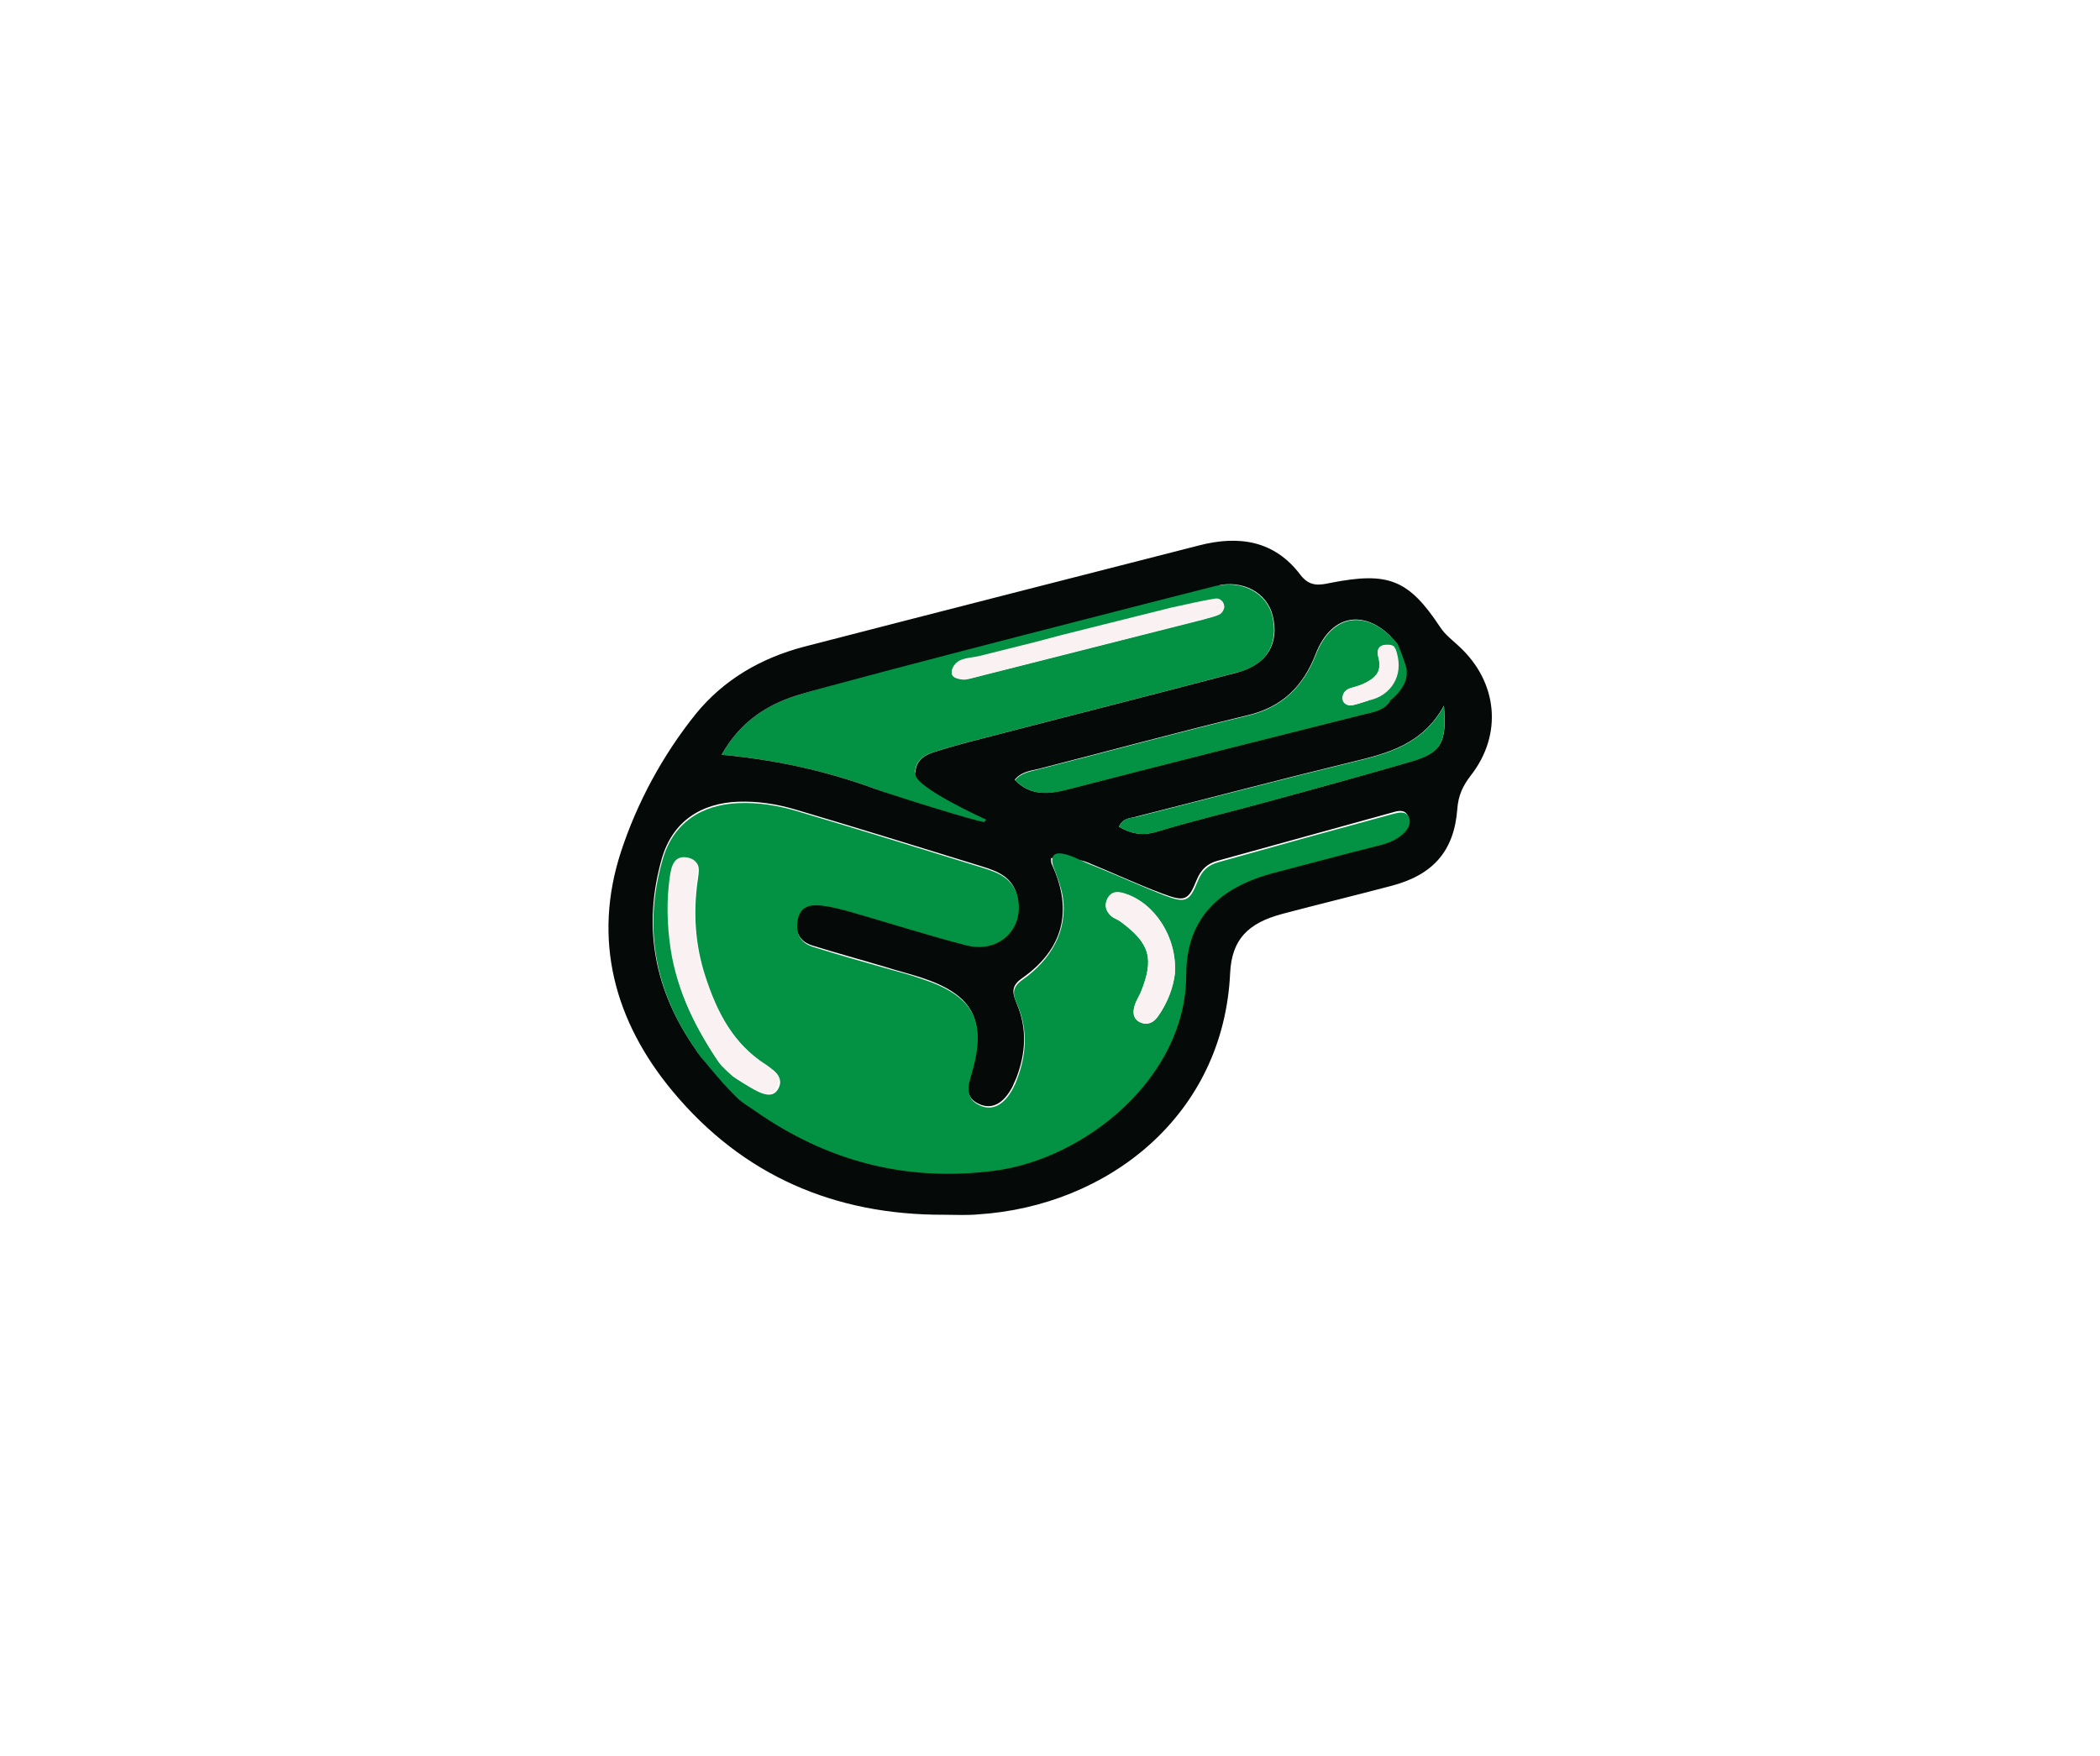
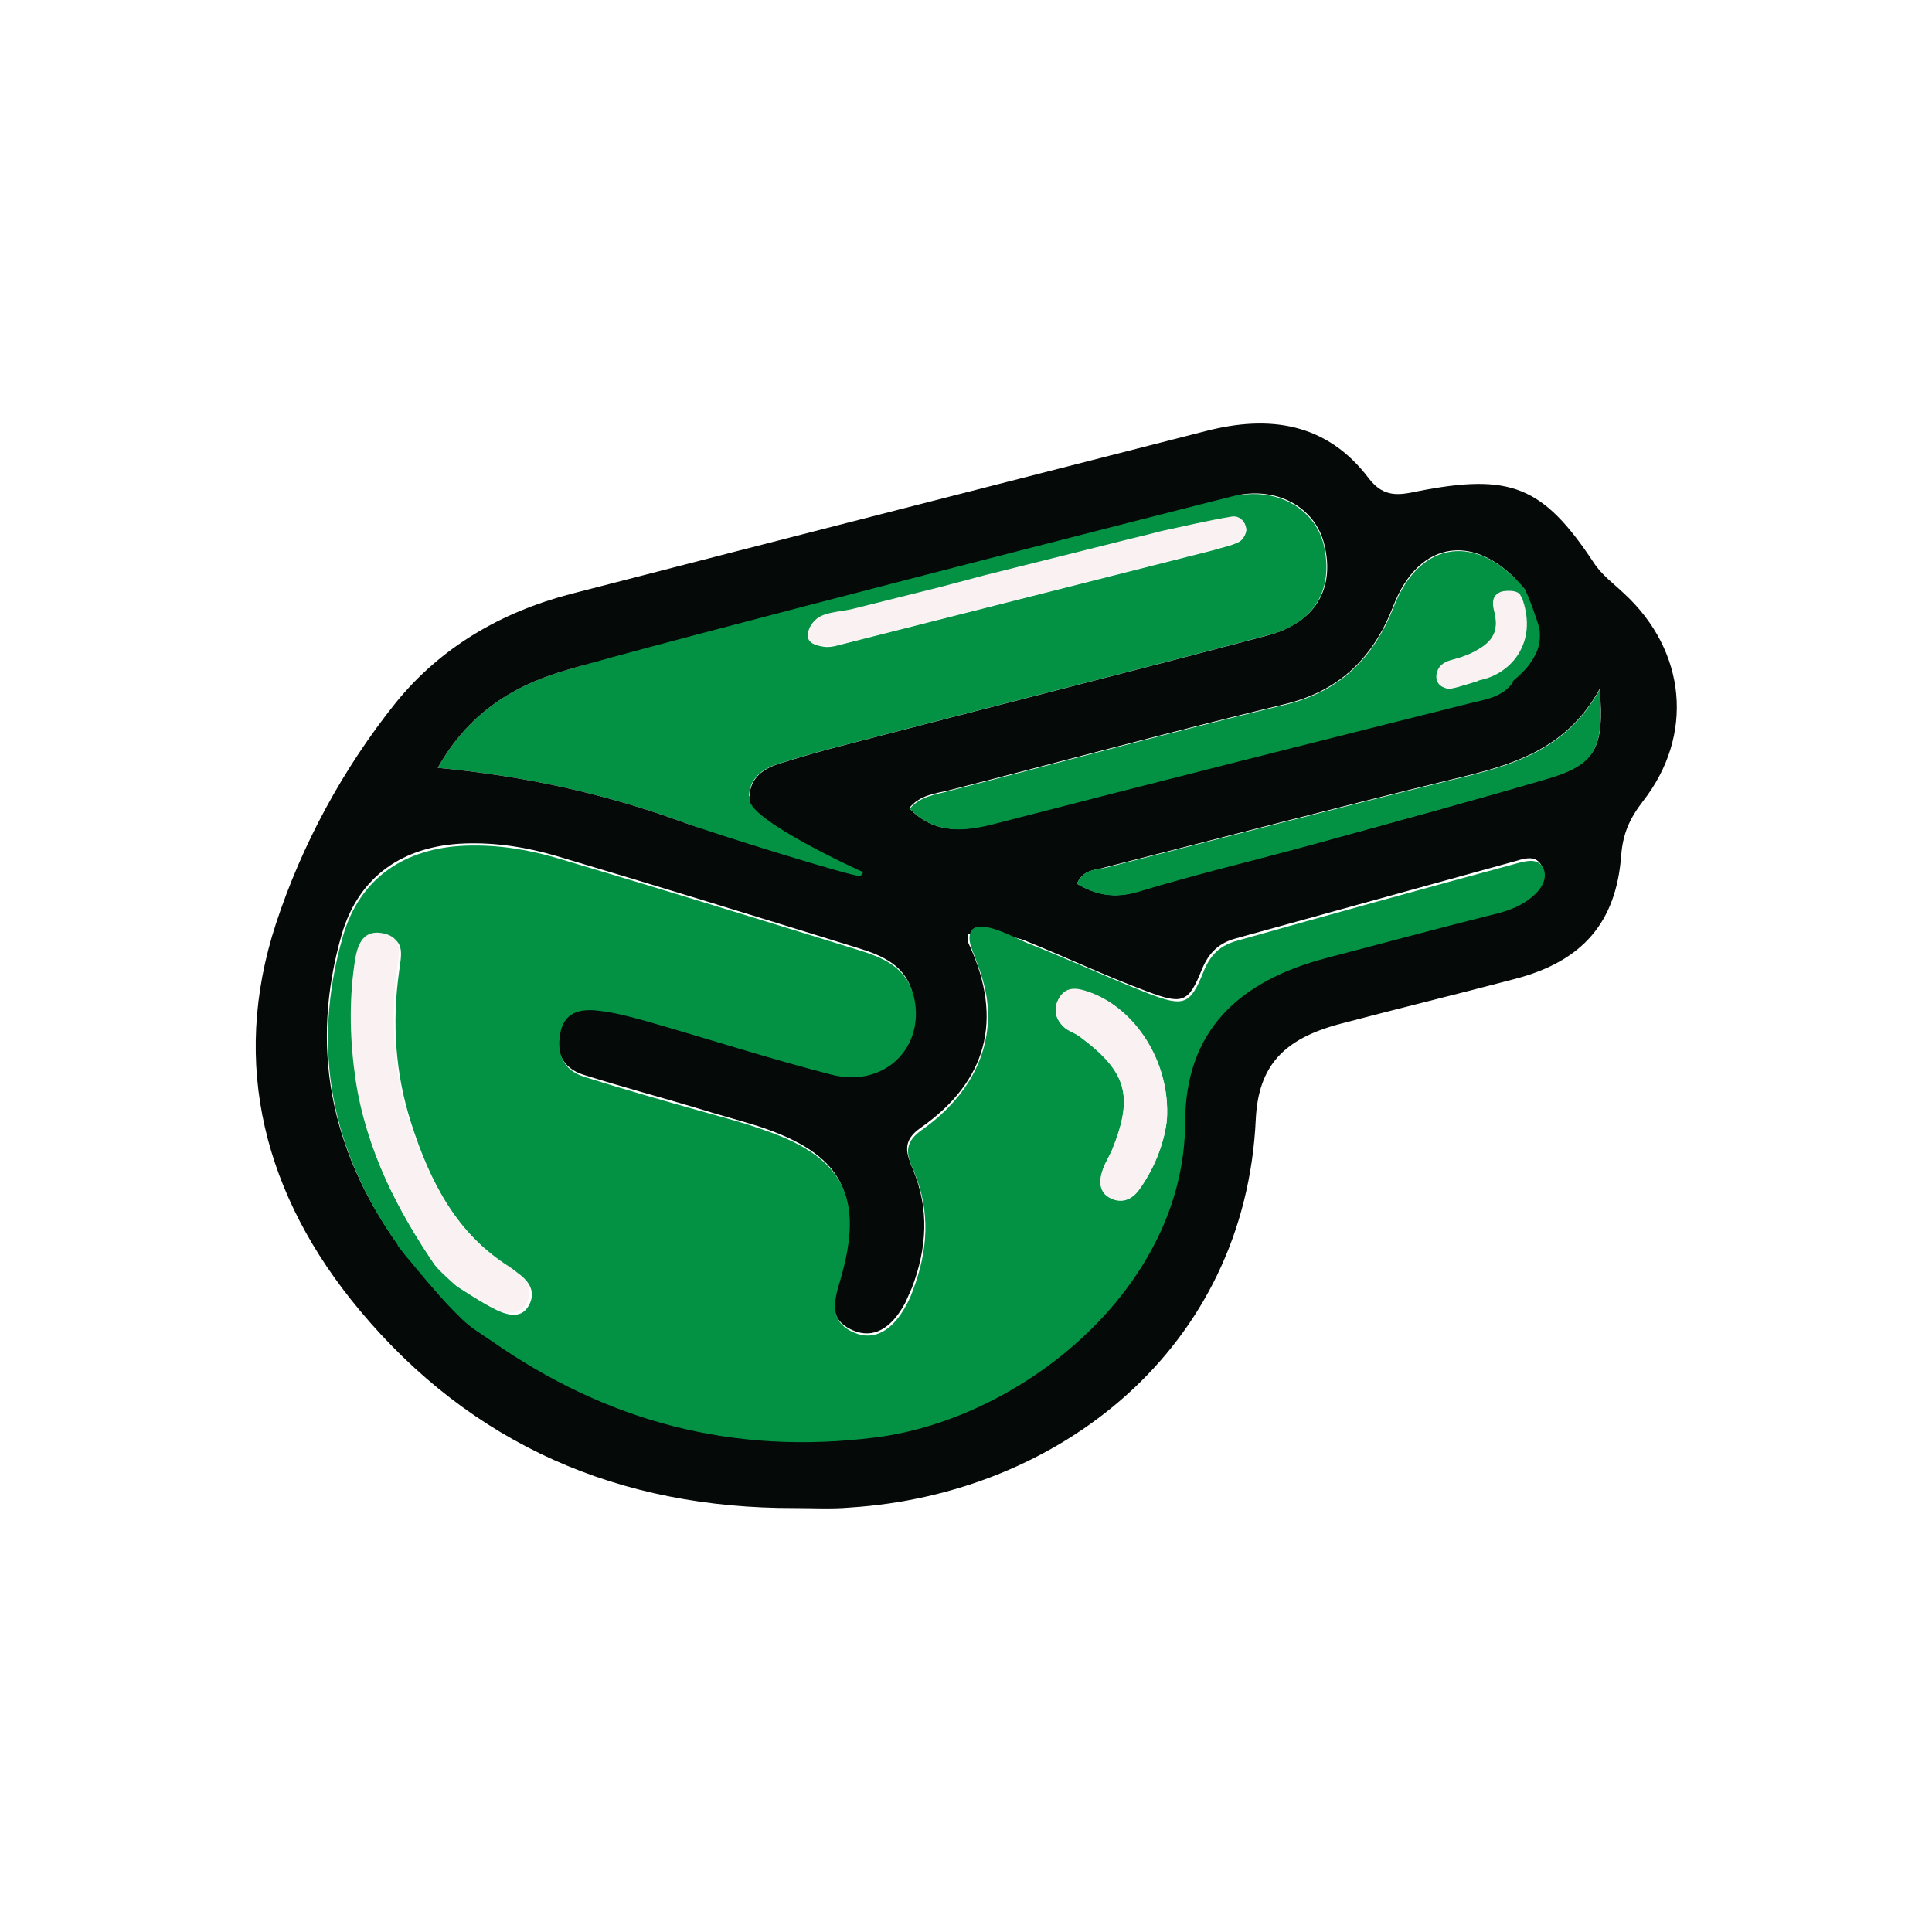
- <svg xmlns="http://www.w3.org/2000/svg" version="1.1" id="Layer_1" x="0px" y="0px" viewBox="0 0 612 511.8" style="enable-background:new 0 0 612 511.8;" xml:space="preserve">
+ <svg xmlns="http://www.w3.org/2000/svg" version="1.1" id="Layer_1" x="0px" y="0px" viewBox="0 0 350 350" style="enable-background:new 0 0 350 350;" xml:space="preserve">
  <style type="text/css">
	.st0{fill:#039144;}
	.st1{fill:#050907;}
	.st2{fill:#F9F1F2;}
</style>
  <g>
-     <polygon class="st0" points="403.1,185.6 408.4,185.6 413.6,196.8 410,201.3 407.8,204.5 403.7,207.2 400.2,207.2 398.7,204.3    401.7,200.9 405.9,196.4 403.8,190.8  " />
-     <path class="st0" d="M370.8,179.6c-1.5-6.3-8-10.2-15.3-9l-4-4.8L256,193.3l4.4,1.6c-9.4,2.2-18.6,4.9-27.8,7.7   c-8.8,2.7-16.8,7.6-22.3,17.4c15.9,1.5,30.3,4.7,44.3,9.8c2.2,0.8,4.4,1.6,6.6,2.4l0,0l24.2,9.1l5.4-2.5l-24.1-13.7   c0.1-3.1,2.3-4.9,5.2-5.8c3.8-1.2,7.6-2.3,11.5-3.3c25.7-6.7,51.5-13.2,77.2-20C369.1,193.9,372.7,187.7,370.8,179.6z M355.4,179.1   c-1.4,0.7-3.1,1-4.7,1.5c-22.1,5.6-44.2,11.2-66.3,16.8c-1.3,0.3-2.6,0.8-3.9,0.7c-4-0.5-3.5-2.3-2.2-4.2l77.8-18.7   c0.4,0.4,0.6,1,0.7,1.6C356.8,177.6,356.1,178.8,355.4,179.1z" />
-     <path class="st1" d="M275,354.1c-31.7,0.1-58.5-11.4-78.9-35.9c-17.1-20.5-23.5-44.4-15.1-70c4.7-14.3,12.1-28,21.7-40   c8.2-10.1,19.1-16.4,31.7-19.7c38.3-9.9,76.7-19.7,115-29.5c11.6-3,22-1.5,29.6,8.6c2.7,3.5,5.5,3,8.8,2.3   c16.8-3.3,22.7-1,31.9,12.9c1.5,2.3,3.6,3.8,5.5,5.6c11.3,10.4,12.8,25.7,3.4,37.7c-2.4,3.1-3.6,5.9-3.9,9.7   c-0.9,12.2-7,19.2-19.1,22.4c-10.6,2.8-21.3,5.4-31.9,8.2c-10.1,2.7-14.7,7.5-15.2,17.2c-1.9,41.7-35.8,68-73.5,70.4   C281.6,354.3,278.3,354.1,275,354.1z M232.6,202.6c-8.8,2.7-16.8,7.6-22.3,17.4c15.9,1.5,30.3,4.7,44.3,9.8   c6.2,2.3,31.1,10,32.2,9.8c0.2,0,0.4-0.5,0.6-0.7c-0.8-0.3-20.4-9.3-20.6-13.1c-0.2-3.6,2.1-5.5,5.2-6.5c3.8-1.2,7.6-2.3,11.5-3.3   c25.7-6.7,51.5-13.2,77.2-20c8.6-2.3,12.2-8.5,10.2-16.5c-1.6-6.7-8.7-10.7-16.6-8.7C349.4,172,247.5,198,232.6,202.6z    M407.2,187.6c-8.6-10.4-19.1-9.1-23.8,3.1c-3.6,9.3-9.7,15.4-19.8,17.8c-20.3,4.9-40.5,10.4-60.8,15.6c-2.5,0.6-5.1,0.8-7.1,3.2   c4.6,4.8,9.9,4.2,15.6,2.7c28.6-7.4,57.3-14.6,85.9-21.8c2.9-0.7,5.9-1.1,7.8-3.8c0.3-0.4,0.8-0.7,1.2-1.1c0.4-0.4,0.8-0.8,1.2-1.2   c0.7-0.8,1.3-1.7,1.8-2.7c0.7-1.4,0.9-2.9,0.7-4.5C409.8,194.1,407.7,188.2,407.2,187.6z M212.1,312.7c-0.8,5.9,4,8.2,7.6,10.7   c21,14.7,43.7,20.8,69.7,17.5c26.5-3.3,55.9-27.1,56-57c0-16.6,9.7-25.7,25.8-29.9c10-2.6,19.9-5.3,29.9-7.8c3-0.8,5.8-1.7,7.9-3.9   c1.2-1.3,2-2.9,1.3-4.5c-0.9-1.9-2.8-1.5-4.4-1c-17,4.7-34,9.4-51,14.1c-3,0.8-4.9,2.5-6.2,5.7c-2.4,6-3.5,6.3-9.9,3.9   c-7.5-2.8-14.7-6.2-22.1-9.2c-3.2-1.3-10.4-1.4-10.4-1.1c0,0.7,0,1.4,0.3,1.9c6.2,13.5,3.2,24.7-8.8,33.1c-3.6,2.5-2.5,4.8-1.4,7.6   c3,7.2,2.5,14.3-0.2,21.4c-0.4,0.9-0.8,1.8-1.2,2.7c-2.5,4.7-5.8,6.6-9.5,5c-4.6-2-3.5-5.7-2.5-9.4c4.5-15.3,0.6-22.6-14.7-27.6   c-3.5-1.1-7-2-10.5-3.1c-7-2.1-14.1-4-21.1-6.2c-3.8-1.2-5.1-4.1-4.4-7.9c0.7-3.9,3.7-4.5,6.9-4.1c2.9,0.4,5.9,1.1,8.7,1.9   c11.2,3.2,22.3,6.8,33.6,9.7c9.5,2.4,16.9-4.9,14.9-14c-1.2-5.4-5.5-7.2-10.1-8.6c-18.1-5.6-36.2-11.2-54.4-16.6   c-5.4-1.6-11-2.5-16.7-2.3c-11.1,0.4-19.2,5.9-22.3,16.5c-5.8,20.2-2.1,38.8,10,55.9c1.7,2.4,3.4,5.1,7.1,4.2   C210.8,311.4,211.5,312,212.1,312.7z M326.1,241c3.5,2,6.8,2.7,11,1.4c10.5-3.2,21.2-5.7,31.7-8.6c14.1-3.8,28.2-7.7,42.2-11.8   c9-2.6,10.7-5.4,9.8-16.3c-6.2,11.3-16.4,13.9-26.8,16.4c-21,5.1-41.8,10.6-62.7,15.9C329.5,238.6,327.3,238.3,326.1,241z" />
-     <path class="st0" d="M210.2,310.7c-3.7,0.8-5.4-1.8-7.1-4.2c-12.1-17.1-15.8-35.7-10-55.9c3-10.6,11.2-16.1,22.3-16.5   c5.8-0.2,11.3,0.7,16.7,2.3c18.2,5.4,36.3,11,54.4,16.6c4.5,1.4,8.8,3.1,10.1,8.6c2,9.1-5.4,16.4-14.9,14   c-11.3-2.9-22.4-6.5-33.6-9.7c-2.9-0.8-5.8-1.6-8.7-1.9c-3.2-0.4-6.2,0.2-6.9,4.1c-0.7,3.8,0.6,6.7,4.4,7.9c7,2.2,14,4.2,21.1,6.2   c3.5,1,7.1,1.9,10.5,3.1c15.3,5,19.2,12.3,14.7,27.6c-1.1,3.6-2.1,7.4,2.5,9.4c3.6,1.6,7-0.3,9.5-5c0.5-0.9,0.9-1.8,1.2-2.7   c2.7-7.1,3.2-14.2,0.2-21.4c-1.2-2.8-2.2-5.1,1.4-7.6c8.1-5.7,13.3-14.2,11.7-24.3c-0.5-2.9-1.5-5.5-2.5-8.1c-0.4-1-0.7-2-0.5-3   c0.7-3.7,8.5,0.8,10.3,1.5c7.4,2.9,14.7,6.3,22.1,9.2c6.3,2.4,7.5,2.1,9.9-3.9c1.3-3.3,3.2-4.9,6.2-5.7c17-4.8,34-9.5,51-14.1   c1.6-0.4,3.5-0.8,4.4,1c0.7,1.6-0.1,3.3-1.3,4.5c-2.2,2.2-4.9,3.2-7.9,3.9c-10,2.5-19.9,5.2-29.9,7.8   c-16.2,4.2-25.8,13.3-25.8,29.9c-0.1,29.9-29.5,53.6-56,57c-26,3.3-48.8-2.9-69.7-17.5c-3.6-2.5-8.4-4.8-7.6-10.7   c2.8,1.7,5.5,3.6,8.5,5.1c2.1,1,4.7,1.7,6-1c1-1.9,0.3-3.9-1.6-5.2c-0.5-0.4-1-0.8-1.6-1.2c-9.9-6.2-14.8-15.8-18.2-26.4   c-2.9-9-3.5-18.2-2.2-27.5c0.3-2.6,1.3-5.7-2.4-6.5c-4.3-0.9-4.9,2.8-5.3,5.6c-1.1,6.9-0.9,13.9,0.2,20.8   C197.3,289.2,203,300.2,210.2,310.7z M342.4,283.7c0.6-10.5-5.9-20.4-14.4-23.1c-2-0.7-4-0.8-5.2,1.3c-1.1,2-0.5,3.9,1.2,5.3   c0.8,0.6,1.8,0.9,2.6,1.5c8.6,6.4,9.8,10.8,5.9,20.5c-0.5,1.2-1.3,2.4-1.7,3.6c-0.7,2-0.8,4.1,1.4,5.2c2.1,1,3.9,0.2,5.2-1.6   C340.4,292.2,342,287.5,342.4,283.7z" />
-     <path class="st0" d="M405.1,204.5c-1.9,2.7-4.9,3.1-7.8,3.8c-28.7,7.2-57.3,14.4-85.9,21.8c-5.7,1.5-11,2-15.6-2.7   c2-2.3,4.6-2.5,7.1-3.2c20.3-5.2,40.4-10.7,60.8-15.6c10.1-2.4,16.2-8.6,19.8-17.8c4.7-12.1,15.2-13.5,23.8-3.1   c-0.3,0.3-0.6,0.5-0.8,0.8c-3-0.8-5.8-0.8-4.7,3.4c1.1,4.4-1.5,6.1-4.6,7.5c-1.5,0.7-3.2,0.9-4.6,1.7c-0.7,0.4-1.3,1.5-1.3,2.3   c0,1.6,1.5,2.5,2.7,2.2c3.2-0.7,6.3-1.9,9.5-2.9C403.9,203.3,404.5,203.9,405.1,204.5z" />
-     <path class="st2" d="M210.2,310.7c-7.2-10.5-12.9-21.6-14.8-34.3c-1-6.9-1.2-13.9-0.2-20.8c0.4-2.8,1.1-6.5,5.3-5.6   c3.7,0.8,2.8,3.9,2.4,6.5c-1.2,9.3-0.6,18.6,2.2,27.5c3.4,10.6,8.4,20.2,18.2,26.4c0.6,0.4,1.1,0.8,1.6,1.2   c1.9,1.3,2.6,3.2,1.6,5.2c-1.4,2.7-4,2.1-6,1c-2.9-1.5-5.7-3.4-8.5-5.1C211.5,312,210.8,311.4,210.2,310.7z" />
-     <path class="st0" d="M326.1,241c1.2-2.7,3.4-2.5,5.2-2.9c20.9-5.3,41.8-10.8,62.7-15.9c10.4-2.5,20.6-5.1,26.8-16.4   c0.8,10.9-0.8,13.7-9.8,16.3c-14,4.1-28.1,7.9-42.2,11.8c-10.6,2.9-21.2,5.4-31.7,8.6C332.9,243.7,329.6,243.1,326.1,241z" />
-     <path class="st2" d="M342.4,283.7c-0.4,3.8-2,8.5-5,12.6c-1.3,1.8-3.1,2.6-5.2,1.6c-2.2-1.1-2.1-3.2-1.4-5.2   c0.4-1.2,1.2-2.4,1.7-3.6c3.9-9.7,2.6-14.2-5.9-20.5c-0.8-0.6-1.8-0.9-2.6-1.5c-1.7-1.4-2.3-3.3-1.2-5.3c1.2-2.2,3.2-2,5.2-1.3   C336.5,263.3,343.1,273.2,342.4,283.7z" />
-     <path class="st2" d="M279.2,192.8c1.7-1.1,4.3-1.1,6.3-1.6c2.7-0.7,5.3-1.3,8-2c2.7-0.7,5.3-1.3,8-2c2.6-0.7,5.3-1.4,7.9-2.1   c2.7-0.7,5.3-1.3,8-2c2.7-0.7,5.3-1.3,8-2c2.7-0.7,5.3-1.3,8-2c2.7-0.7,5.4-1.3,8-2c4.2-0.9,8.4-1.9,12.6-2.6   c1.5-0.3,2.6,0.8,2.7,2.2c0,0.8-0.7,2-1.4,2.3c-1.4,0.7-3.1,1-4.7,1.5c-12.1,3.1-24.1,6.1-36.2,9.2c-6,1.5-12.1,3.1-18.1,4.6   c-3.1,0.8-6.2,1.6-9.2,2.3c-2.6,0.7-5.4,1.8-8.1,1.1c-0.6-0.1-1.1-0.4-1.4-0.9c-0.2-0.4-0.2-0.9-0.2-1.4   C277.7,194.2,278.4,193.4,279.2,192.8z" />
-     <path class="st2" d="M406.3,188.5c0.2,0.3,0.3,0.6,0.5,0.9c1,2.9,1.2,6-0.1,8.8c-1.2,2.7-3.6,4.7-6.4,5.6c-1,0.3-2,0.5-3,0.8   c-0.9,0.3-1.8,0.7-2.8,0.9c-0.8,0.2-1.7,0.1-2.4-0.3c-1.4-0.9-1-3,0.1-3.9c0.7-0.6,1.5-0.8,2.4-1c1.4-0.4,2.8-0.9,4.1-1.7   c1.4-0.8,2.7-1.9,3.1-3.4c0.3-1,0.2-2.1,0-3.1c-0.2-0.8-0.4-1.5-0.3-2.3c0.1-1,0.9-1.6,1.8-1.8   C404.1,187.9,405.6,187.8,406.3,188.5z" />
-     <path class="st0" d="M203,306.5c0,0,10,12.7,12.9,14.2c2.9,1.5,5.9,0,5.9,0s-11-8.8-12.6-11.3C207.6,306.8,203,306.5,203,306.5z" />
+     <polygon class="st0" points="272.1,104.7 277.4,104.7 282.6,115.9 279,120.4 276.8,123.6 272.7,126.3 269.2,126.3 267.7,123.4    270.7,120 274.9,115.5 272.8,109.9  " />
+     <path class="st0" d="M239.8,98.7c-1.5-6.3-8-10.2-15.3-9l-4-4.8L125,112.4l4.4,1.6c-9.4,2.2-18.6,4.9-27.8,7.7   c-8.8,2.7-16.8,7.6-22.3,17.4c15.9,1.5,30.3,4.7,44.3,9.8c2.2,0.8,4.4,1.6,6.6,2.4l0,0l24.2,9.1l5.4-2.5l-24.1-13.7   c0.1-3.1,2.3-4.9,5.2-5.8c3.8-1.2,7.6-2.3,11.5-3.3c25.7-6.7,51.5-13.2,77.2-20C238.1,113,241.7,106.8,239.8,98.7z M224.4,98.2   c-1.4,0.7-3.1,1-4.7,1.5c-22.1,5.6-44.2,11.2-66.3,16.8c-1.3,0.3-2.6,0.8-3.9,0.7c-4-0.5-3.5-2.3-2.2-4.2l77.8-18.7   c0.4,0.4,0.6,1,0.7,1.6C225.8,96.7,225.1,97.9,224.4,98.2z" />
+     <path class="st1" d="M144,273.2c-31.7,0.1-58.5-11.4-78.9-35.9c-17.1-20.5-23.5-44.4-15.1-70c4.7-14.3,12.1-28,21.7-40   c8.2-10.1,19.1-16.4,31.7-19.7c38.3-9.9,76.7-19.7,115-29.5c11.6-3,22-1.5,29.6,8.6c2.7,3.5,5.5,3,8.8,2.3   c16.8-3.3,22.7-1,31.9,12.9c1.5,2.3,3.6,3.8,5.5,5.6c11.3,10.4,12.8,25.7,3.4,37.7c-2.4,3.1-3.6,5.9-3.9,9.7   c-0.9,12.2-7,19.2-19.1,22.4c-10.6,2.8-21.3,5.4-31.9,8.2c-10.1,2.7-14.7,7.5-15.2,17.2c-1.9,41.7-35.8,68-73.5,70.4   C150.6,273.4,147.3,273.2,144,273.2z M101.6,121.7c-8.8,2.7-16.8,7.6-22.3,17.4c15.9,1.5,30.3,4.7,44.3,9.8   c6.2,2.3,31.1,10,32.2,9.8c0.2,0,0.4-0.5,0.6-0.7c-0.8-0.3-20.4-9.3-20.6-13.1c-0.2-3.6,2.1-5.5,5.2-6.5c3.8-1.2,7.6-2.3,11.5-3.3   c25.7-6.7,51.5-13.2,77.2-20c8.6-2.3,12.2-8.5,10.2-16.5c-1.6-6.7-8.7-10.7-16.6-8.7C218.4,91.1,116.5,117.1,101.6,121.7z    M276.2,106.7c-8.6-10.4-19.1-9.1-23.8,3.1c-3.6,9.3-9.7,15.4-19.8,17.8c-20.3,4.9-40.5,10.4-60.8,15.6c-2.5,0.6-5.1,0.8-7.1,3.2   c4.6,4.8,9.9,4.2,15.6,2.7c28.6-7.4,57.3-14.6,85.9-21.8c2.9-0.7,5.9-1.1,7.8-3.8c0.3-0.4,0.8-0.7,1.2-1.1c0.4-0.4,0.8-0.8,1.2-1.2   c0.7-0.8,1.3-1.7,1.8-2.7c0.7-1.4,0.9-2.9,0.7-4.5C278.8,113.2,276.7,107.3,276.2,106.7z M81.1,231.8c-0.8,5.9,4,8.2,7.6,10.7   c21,14.7,43.7,20.8,69.7,17.5c26.5-3.3,55.9-27.1,56-57c0-16.6,9.7-25.7,25.8-29.9c10-2.6,19.9-5.3,29.9-7.8c3-0.8,5.8-1.7,7.9-3.9   c1.2-1.3,2-2.9,1.3-4.5c-0.9-1.9-2.8-1.5-4.4-1c-17,4.7-34,9.4-51,14.1c-3,0.8-4.9,2.5-6.2,5.7c-2.4,6-3.5,6.3-9.9,3.9   c-7.5-2.8-14.7-6.2-22.1-9.2c-3.2-1.3-10.4-1.4-10.4-1.1c0,0.7,0,1.4,0.3,1.9c6.2,13.5,3.2,24.7-8.8,33.1c-3.6,2.5-2.5,4.8-1.4,7.6   c3,7.2,2.5,14.3-0.2,21.4c-0.4,0.9-0.8,1.8-1.2,2.7c-2.5,4.7-5.8,6.6-9.5,5c-4.6-2-3.5-5.7-2.5-9.4c4.5-15.3,0.6-22.6-14.7-27.6   c-3.5-1.1-7-2-10.5-3.1c-7-2.1-14.1-4-21.1-6.2c-3.8-1.2-5.1-4.1-4.4-7.9c0.7-3.9,3.7-4.5,6.9-4.1c2.9,0.4,5.9,1.1,8.7,1.9   c11.2,3.2,22.3,6.8,33.6,9.7c9.5,2.4,16.9-4.9,14.9-14c-1.2-5.4-5.5-7.2-10.1-8.6c-18.1-5.6-36.2-11.2-54.4-16.6   c-5.4-1.6-11-2.5-16.7-2.3c-11.1,0.4-19.2,5.9-22.3,16.5c-5.8,20.2-2.1,38.8,10,55.9c1.7,2.4,3.4,5.1,7.1,4.2   C79.8,230.5,80.5,231.1,81.1,231.8z M195.1,160.1c3.5,2,6.8,2.7,11,1.4c10.5-3.2,21.2-5.7,31.7-8.6c14.1-3.8,28.2-7.7,42.2-11.8   c9-2.6,10.7-5.4,9.8-16.3c-6.2,11.3-16.4,13.9-26.8,16.4c-21,5.1-41.8,10.6-62.7,15.9C198.5,157.7,196.3,157.4,195.1,160.1z" />
+     <path class="st0" d="M79.2,229.8c-3.7,0.8-5.4-1.8-7.1-4.2c-12.1-17.1-15.8-35.7-10-55.9c3-10.6,11.2-16.1,22.3-16.5   c5.8-0.2,11.3,0.7,16.7,2.3c18.2,5.4,36.3,11,54.4,16.6c4.5,1.4,8.8,3.1,10.1,8.6c2,9.1-5.4,16.4-14.9,14   c-11.3-2.9-22.4-6.5-33.6-9.7c-2.9-0.8-5.8-1.6-8.7-1.9c-3.2-0.4-6.2,0.2-6.9,4.1c-0.7,3.8,0.6,6.7,4.4,7.9c7,2.2,14,4.2,21.1,6.2   c3.5,1,7.1,1.9,10.5,3.1c15.3,5,19.2,12.3,14.7,27.6c-1.1,3.6-2.1,7.4,2.5,9.4c3.6,1.6,7-0.3,9.5-5c0.5-0.9,0.9-1.8,1.2-2.7   c2.7-7.1,3.2-14.2,0.2-21.4c-1.2-2.8-2.2-5.1,1.4-7.6c8.1-5.7,13.3-14.2,11.7-24.3c-0.5-2.9-1.5-5.5-2.5-8.1c-0.4-1-0.7-2-0.5-3   c0.7-3.7,8.5,0.8,10.3,1.5c7.4,2.9,14.7,6.3,22.1,9.2c6.3,2.4,7.5,2.1,9.9-3.9c1.3-3.3,3.2-4.9,6.2-5.7c17-4.8,34-9.5,51-14.1   c1.6-0.4,3.5-0.8,4.4,1c0.7,1.6-0.1,3.3-1.3,4.5c-2.2,2.2-4.9,3.2-7.9,3.9c-10,2.5-19.9,5.2-29.9,7.8   c-16.2,4.2-25.8,13.3-25.8,29.9c-0.1,29.9-29.5,53.6-56,57c-26,3.3-48.8-2.9-69.7-17.5c-3.6-2.5-8.4-4.8-7.6-10.7   c2.8,1.7,5.5,3.6,8.5,5.1c2.1,1,4.7,1.7,6-1c1-1.9,0.3-3.9-1.6-5.2c-0.5-0.4-1-0.8-1.6-1.2c-9.9-6.2-14.8-15.8-18.2-26.4   c-2.9-9-3.5-18.2-2.2-27.5c0.3-2.6,1.3-5.7-2.4-6.5c-4.3-0.9-4.9,2.8-5.3,5.6c-1.1,6.9-0.9,13.9,0.2,20.8   C66.3,208.3,72,219.3,79.2,229.8z M211.4,202.8c0.6-10.5-5.9-20.4-14.4-23.1c-2-0.7-4-0.8-5.2,1.3c-1.1,2-0.5,3.9,1.2,5.3   c0.8,0.6,1.8,0.9,2.6,1.5c8.6,6.4,9.8,10.8,5.9,20.5c-0.5,1.2-1.3,2.4-1.7,3.6c-0.7,2-0.8,4.1,1.4,5.2c2.1,1,3.9,0.2,5.2-1.6   C209.4,211.3,211,206.6,211.4,202.8z" />
+     <path class="st0" d="M274.1,123.6c-1.9,2.7-4.9,3.1-7.8,3.8c-28.7,7.2-57.3,14.4-85.9,21.8c-5.7,1.5-11,2-15.6-2.7   c2-2.3,4.6-2.5,7.1-3.2c20.3-5.2,40.4-10.7,60.8-15.6c10.1-2.4,16.2-8.6,19.8-17.8c4.7-12.1,15.2-13.5,23.8-3.1   c-0.3,0.3-0.6,0.5-0.8,0.8c-3-0.8-5.8-0.8-4.7,3.4c1.1,4.4-1.5,6.1-4.6,7.5c-1.5,0.7-3.2,0.9-4.6,1.7c-0.7,0.4-1.3,1.5-1.3,2.3   c0,1.6,1.5,2.5,2.7,2.2c3.2-0.7,6.3-1.9,9.5-2.9C272.9,122.4,273.5,123,274.1,123.6z" />
+     <path class="st2" d="M79.2,229.8c-7.2-10.5-12.9-21.6-14.8-34.3c-1-6.9-1.2-13.9-0.2-20.8c0.4-2.8,1.1-6.5,5.3-5.6   c3.7,0.8,2.8,3.9,2.4,6.5c-1.2,9.3-0.6,18.6,2.2,27.5c3.4,10.6,8.4,20.2,18.2,26.4c0.6,0.4,1.1,0.8,1.6,1.2   c1.9,1.3,2.6,3.2,1.6,5.2c-1.4,2.7-4,2.1-6,1c-2.9-1.5-5.7-3.4-8.5-5.1C80.5,231.1,79.8,230.5,79.2,229.8z" />
+     <path class="st0" d="M195.1,160.1c1.2-2.7,3.4-2.5,5.2-2.9c20.9-5.3,41.8-10.8,62.7-15.9c10.4-2.5,20.6-5.1,26.8-16.4   c0.8,10.9-0.8,13.7-9.8,16.3c-14,4.1-28.1,7.9-42.2,11.8c-10.6,2.9-21.2,5.4-31.7,8.6C201.9,162.8,198.6,162.2,195.1,160.1z" />
+     <path class="st2" d="M211.4,202.8c-0.4,3.8-2,8.5-5,12.6c-1.3,1.8-3.1,2.6-5.2,1.6c-2.2-1.1-2.1-3.2-1.4-5.2   c0.4-1.2,1.2-2.4,1.7-3.6c3.9-9.7,2.6-14.2-5.9-20.5c-0.8-0.6-1.8-0.9-2.6-1.5c-1.7-1.4-2.3-3.3-1.2-5.3c1.2-2.2,3.2-2,5.2-1.3   C205.5,182.4,212.1,192.3,211.4,202.8z" />
+     <path class="st2" d="M148.2,111.9c1.7-1.1,4.3-1.1,6.3-1.6c2.7-0.7,5.3-1.3,8-2s5.3-1.3,8-2c2.6-0.7,5.3-1.4,7.9-2.1   c2.7-0.7,5.3-1.3,8-2s5.3-1.3,8-2s5.3-1.3,8-2s5.4-1.3,8-2c4.2-0.9,8.4-1.9,12.6-2.6c1.5-0.3,2.6,0.8,2.7,2.2c0,0.8-0.7,2-1.4,2.3   c-1.4,0.7-3.1,1-4.7,1.5c-12.1,3.1-24.1,6.1-36.2,9.2c-6,1.5-12.1,3.1-18.1,4.6c-3.1,0.8-6.2,1.6-9.2,2.3c-2.6,0.7-5.4,1.8-8.1,1.1   c-0.6-0.1-1.1-0.4-1.4-0.9c-0.2-0.4-0.2-0.9-0.2-1.4C146.7,113.3,147.4,112.5,148.2,111.9z" />
+     <path class="st2" d="M275.3,107.6c0.2,0.3,0.3,0.6,0.5,0.9c1,2.9,1.2,6-0.1,8.8c-1.2,2.7-3.6,4.7-6.4,5.6c-1,0.3-2,0.5-3,0.8   c-0.9,0.3-1.8,0.7-2.8,0.9c-0.8,0.2-1.7,0.1-2.4-0.3c-1.4-0.9-1-3,0.1-3.9c0.7-0.6,1.5-0.8,2.4-1c1.4-0.4,2.8-0.9,4.1-1.7   c1.4-0.8,2.7-1.9,3.1-3.4c0.3-1,0.2-2.1,0-3.1c-0.2-0.8-0.4-1.5-0.3-2.3c0.1-1,0.9-1.6,1.8-1.8C273.1,107,274.6,106.9,275.3,107.6z   " />
+     <path class="st0" d="M72,225.6c0,0,10,12.7,12.9,14.2s5.9,0,5.9,0s-11-8.8-12.6-11.3C76.6,225.9,72,225.6,72,225.6z" />
  </g>
</svg>
